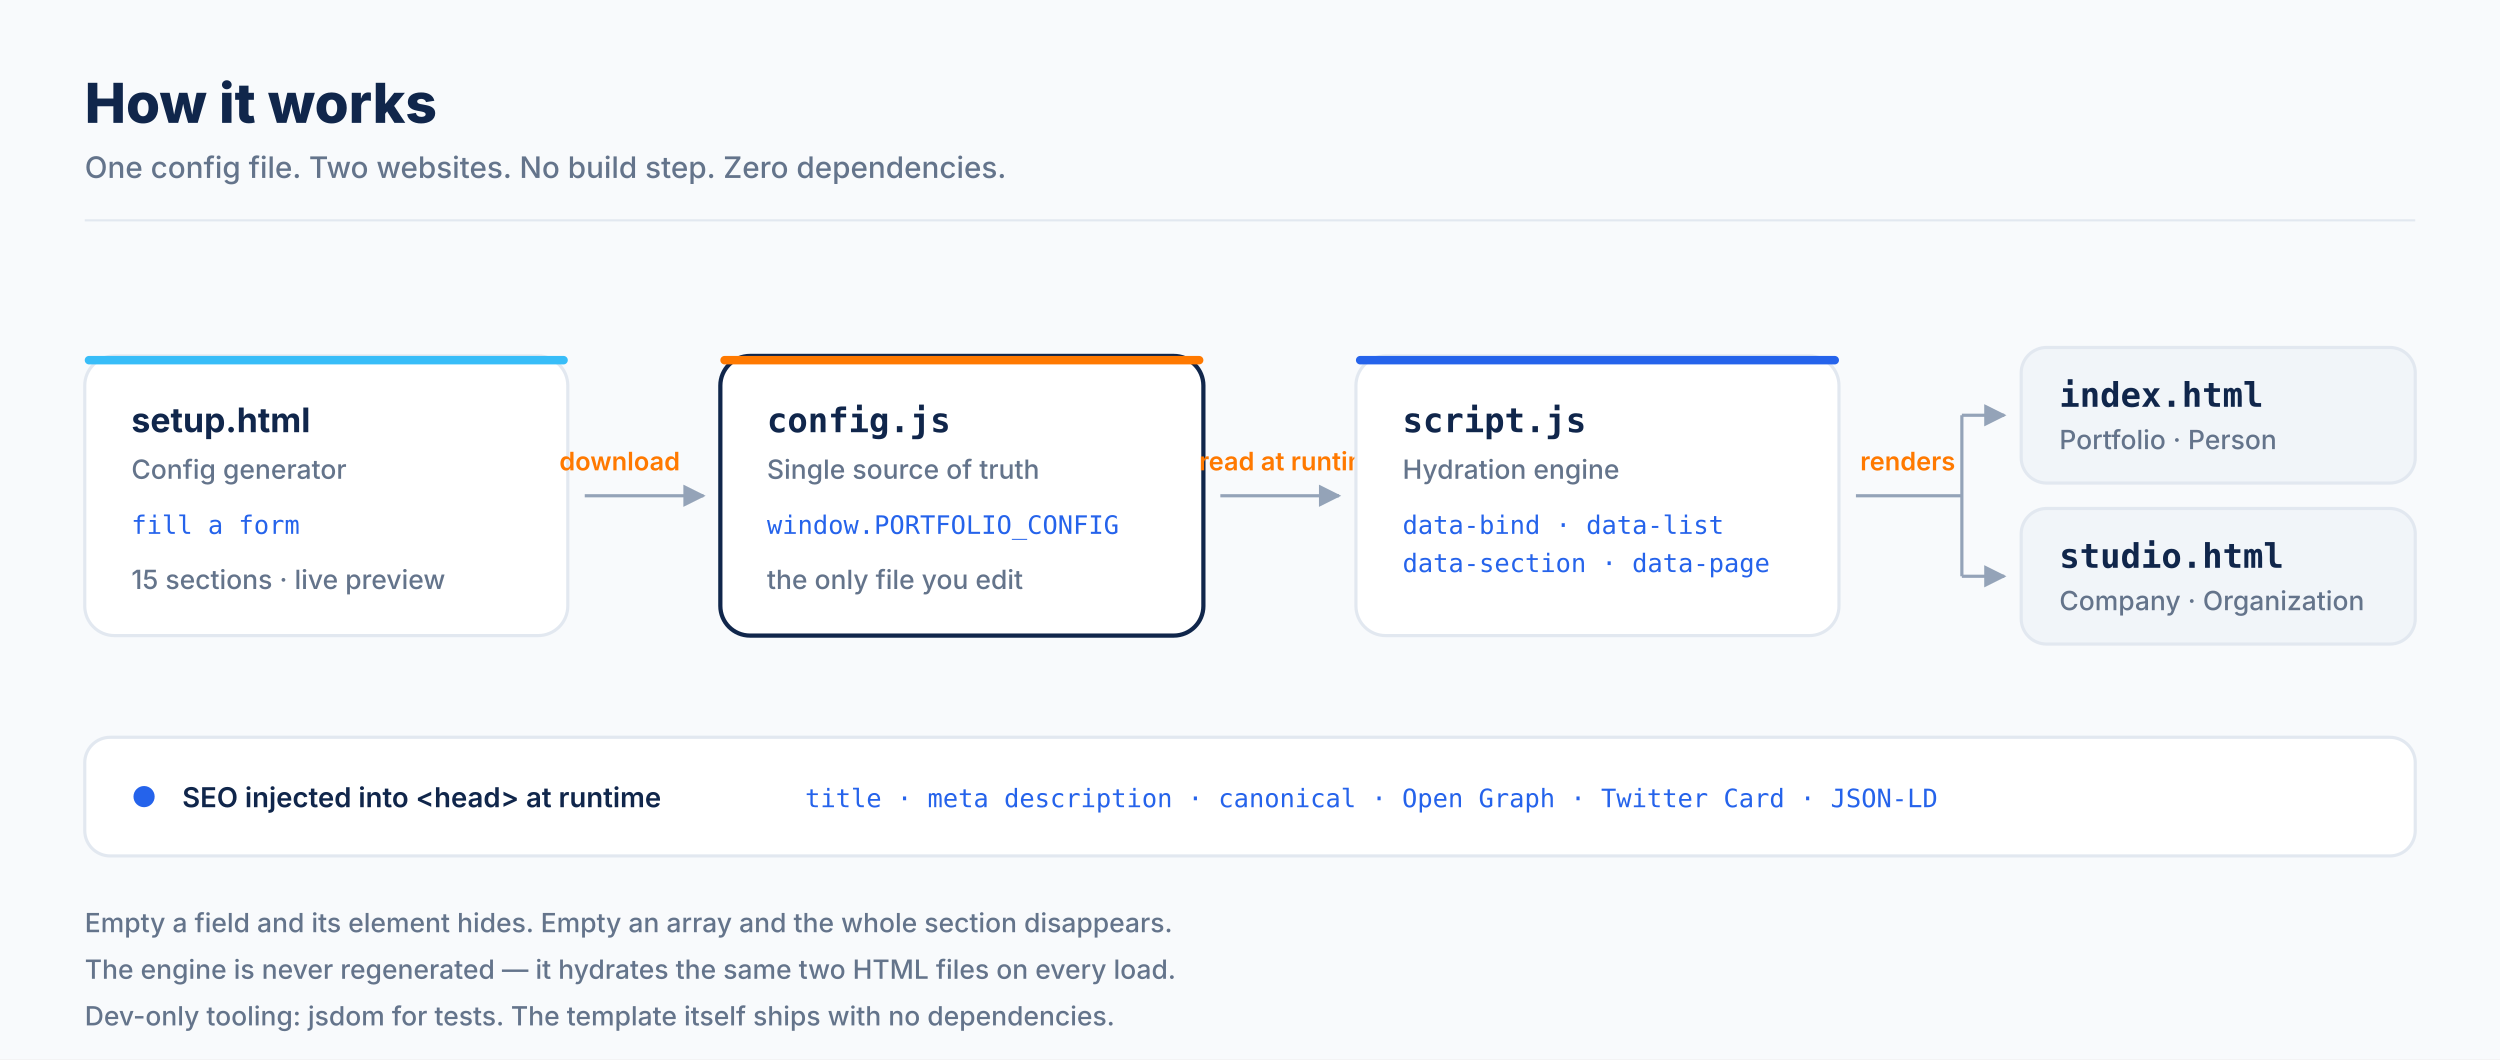
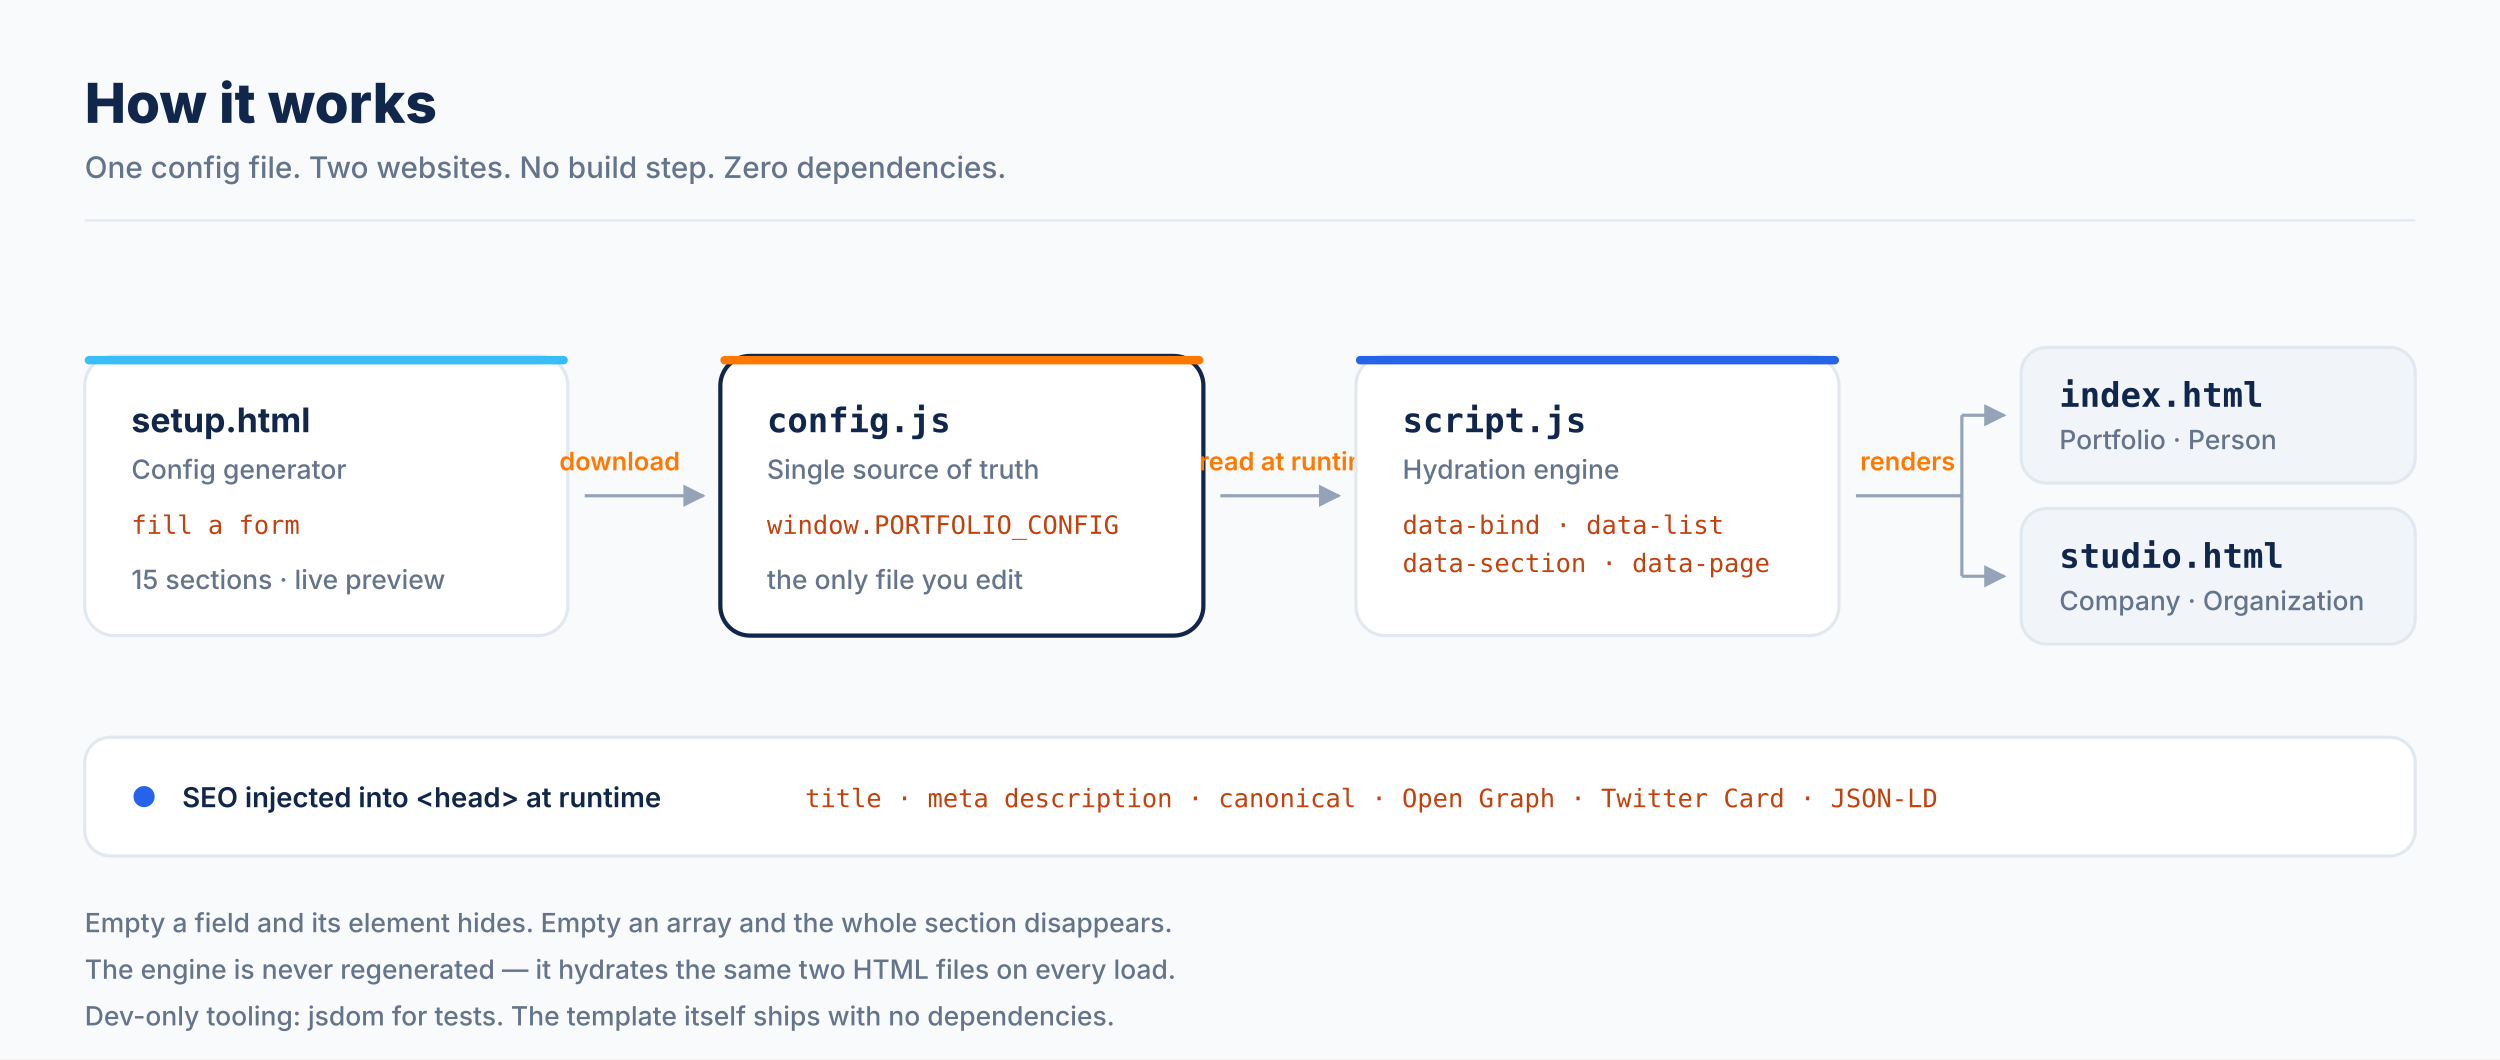
<svg xmlns="http://www.w3.org/2000/svg" viewBox="0 0 1180 500" width="1180" height="500" role="img" aria-label="How the Portfolio Engine works: setup.html generates config.js, which script.js reads at runtime to render index.html and studio.html">
  <defs>
    <style>
      .t   { font-family: 'Inter', -apple-system, BlinkMacSystemFont, 'Segoe UI', Helvetica, Arial, sans-serif; }
      .m   { font-family: 'IBM Plex Mono', 'SFMono-Regular', Consolas, monospace; }
      .h1  { font-size: 26px; font-weight: 800; fill: #10264B; }
      .h2  { font-size: 14px; font-weight: 500; fill: #64748B; }
      .ct  { font-size: 16px; font-weight: 700; fill: #10264B; }
      .cs  { font-size: 12.5px; font-weight: 500; fill: #64748B; }
-       .mono{ font-size: 12px; font-weight: 500; fill: #2563EB; }
+       .mono{ font-size: 12px; font-weight: 500; fill: #C2410C; }
      .lbl { font-size: 12px; font-weight: 600; fill: #FF7900; }
      .band{ font-size: 13px; font-weight: 600; fill: #10264B; }
    </style>
    <marker id="arrow" viewBox="0 0 10 10" refX="9" refY="5" markerWidth="7" markerHeight="7" orient="auto-start-reverse">
      <path d="M 0 0 L 10 5 L 0 10 z" fill="#94A3B8" />
    </marker>
  </defs>
  <rect width="1180" height="500" fill="#F8FAFC" />
  <text class="t h1" x="40" y="58">How it works</text>
  <text class="t h2" x="40" y="84">One config file. Two websites. No build step. Zero dependencies.</text>
  <line x1="40" y1="104" x2="1140" y2="104" stroke="#E2E8F0" stroke-width="1" />
  <rect x="40" y="168" width="228" height="132" rx="14" fill="#FFFFFF" stroke="#E2E8F0" stroke-width="1.5" />
  <rect x="40" y="168" width="228" height="4" rx="2" fill="#38BDF8" />
  <text class="t ct" x="62" y="204">setup.html</text>
  <text class="t cs" x="62" y="226">Config generator</text>
  <text class="m mono" x="62" y="252">fill a form</text>
  <text class="t cs" x="62" y="278">15 sections · live preview</text>
  <line x1="276" y1="234" x2="332" y2="234" stroke="#94A3B8" stroke-width="1.5" marker-end="url(#arrow)" />
  <text class="t lbl" x="264" y="222">download</text>
  <rect x="340" y="168" width="228" height="132" rx="14" fill="#FFFFFF" stroke="#10264B" stroke-width="2" />
  <rect x="340" y="168" width="228" height="4" rx="2" fill="#FF7900" />
  <text class="m ct" x="362" y="204">config.js</text>
  <text class="t cs" x="362" y="226">Single source of truth</text>
  <text class="m mono" x="362" y="252">window.PORTFOLIO_CONFIG</text>
  <text class="t cs" x="362" y="278">the only file you edit</text>
  <line x1="576" y1="234" x2="632" y2="234" stroke="#94A3B8" stroke-width="1.5" marker-end="url(#arrow)" />
  <text class="t lbl" x="566" y="222">read at runtime</text>
  <rect x="640" y="168" width="228" height="132" rx="14" fill="#FFFFFF" stroke="#E2E8F0" stroke-width="1.5" />
  <rect x="640" y="168" width="228" height="4" rx="2" fill="#2563EB" />
  <text class="m ct" x="662" y="204">script.js</text>
  <text class="t cs" x="662" y="226">Hydration engine</text>
  <text class="m mono" x="662" y="252">data-bind · data-list</text>
  <text class="m mono" x="662" y="270">data-section · data-page</text>
  <line x1="876" y1="234" x2="926" y2="234" stroke="#94A3B8" stroke-width="1.5" />
  <line x1="926" y1="196" x2="926" y2="272" stroke="#94A3B8" stroke-width="1.5" />
  <line x1="926" y1="196" x2="946" y2="196" stroke="#94A3B8" stroke-width="1.5" marker-end="url(#arrow)" />
  <line x1="926" y1="272" x2="946" y2="272" stroke="#94A3B8" stroke-width="1.5" marker-end="url(#arrow)" />
  <text class="t lbl" x="878" y="222">renders</text>
  <rect x="954" y="164" width="186" height="64" rx="12" fill="#F1F5F9" stroke="#E2E8F0" stroke-width="1.5" />
  <text class="m ct" x="972" y="192">index.html</text>
  <text class="t cs" x="972" y="212">Portfolio · Person</text>
  <rect x="954" y="240" width="186" height="64" rx="12" fill="#F1F5F9" stroke="#E2E8F0" stroke-width="1.5" />
  <text class="m ct" x="972" y="268">studio.html</text>
  <text class="t cs" x="972" y="288">Company · Organization</text>
  <rect x="40" y="348" width="1100" height="56" rx="12" fill="#FFFFFF" stroke="#E2E8F0" stroke-width="1.5" />
  <circle cx="68" cy="376" r="5" fill="#2563EB" />
  <text class="t band" x="86" y="381">SEO injected into &lt;head&gt; at runtime</text>
  <text class="m mono" x="380" y="381">title · meta description · canonical · Open Graph · Twitter Card · JSON-LD</text>
  <text class="t cs" x="40" y="440">Empty a field and its element hides. Empty an array and the whole section disappears.</text>
  <text class="t cs" x="40" y="462">The engine is never regenerated — it hydrates the same two HTML files on every load.</text>
  <text class="t cs" x="40" y="484">Dev-only tooling: jsdom for tests. The template itself ships with no dependencies.</text>
</svg>
